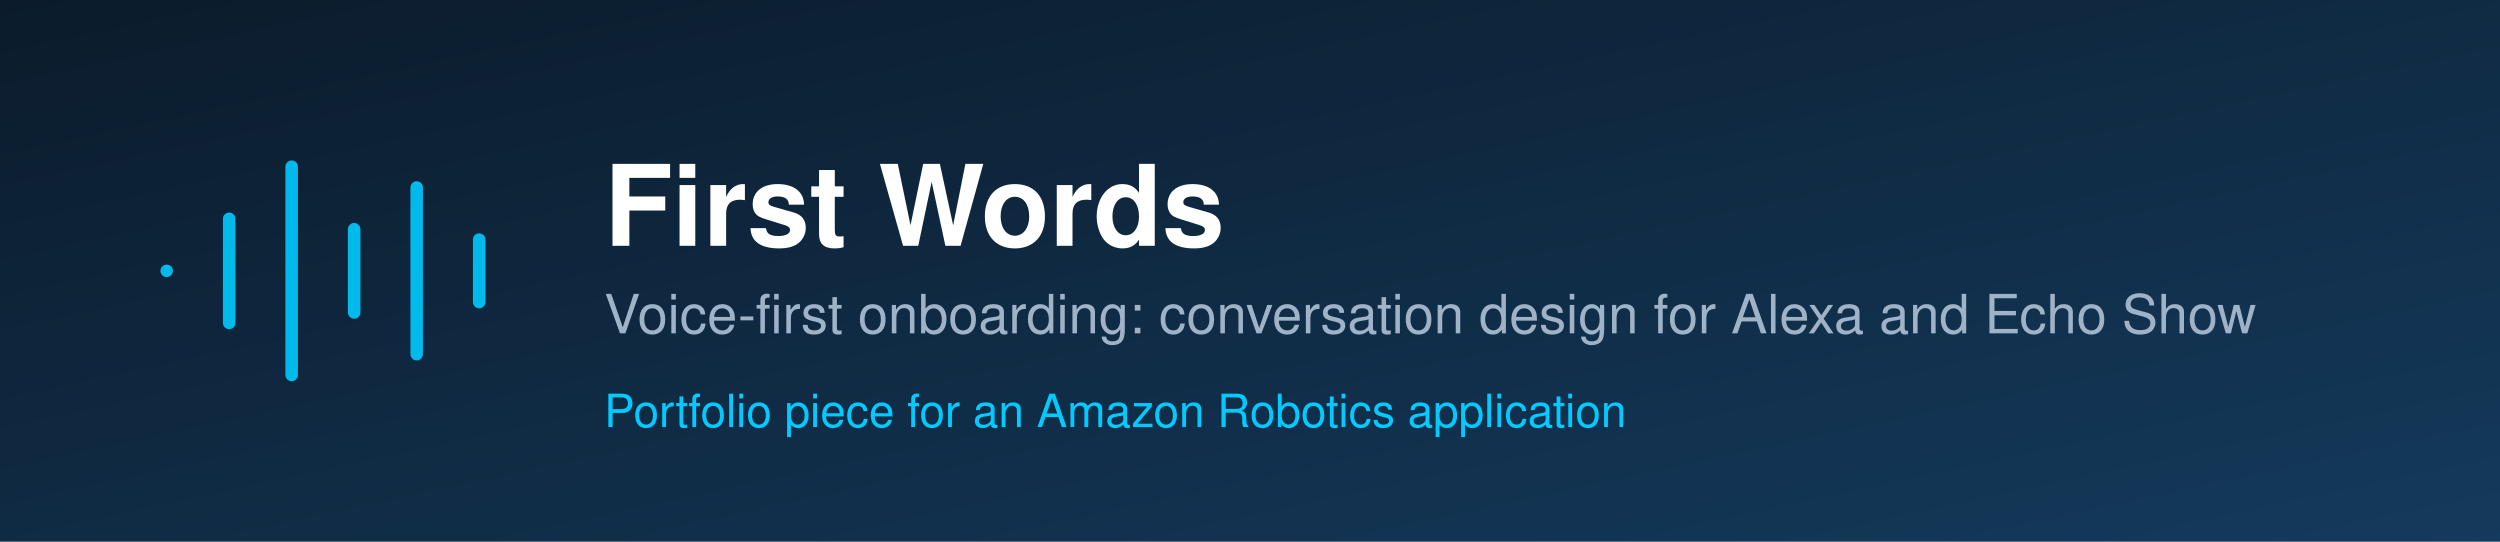
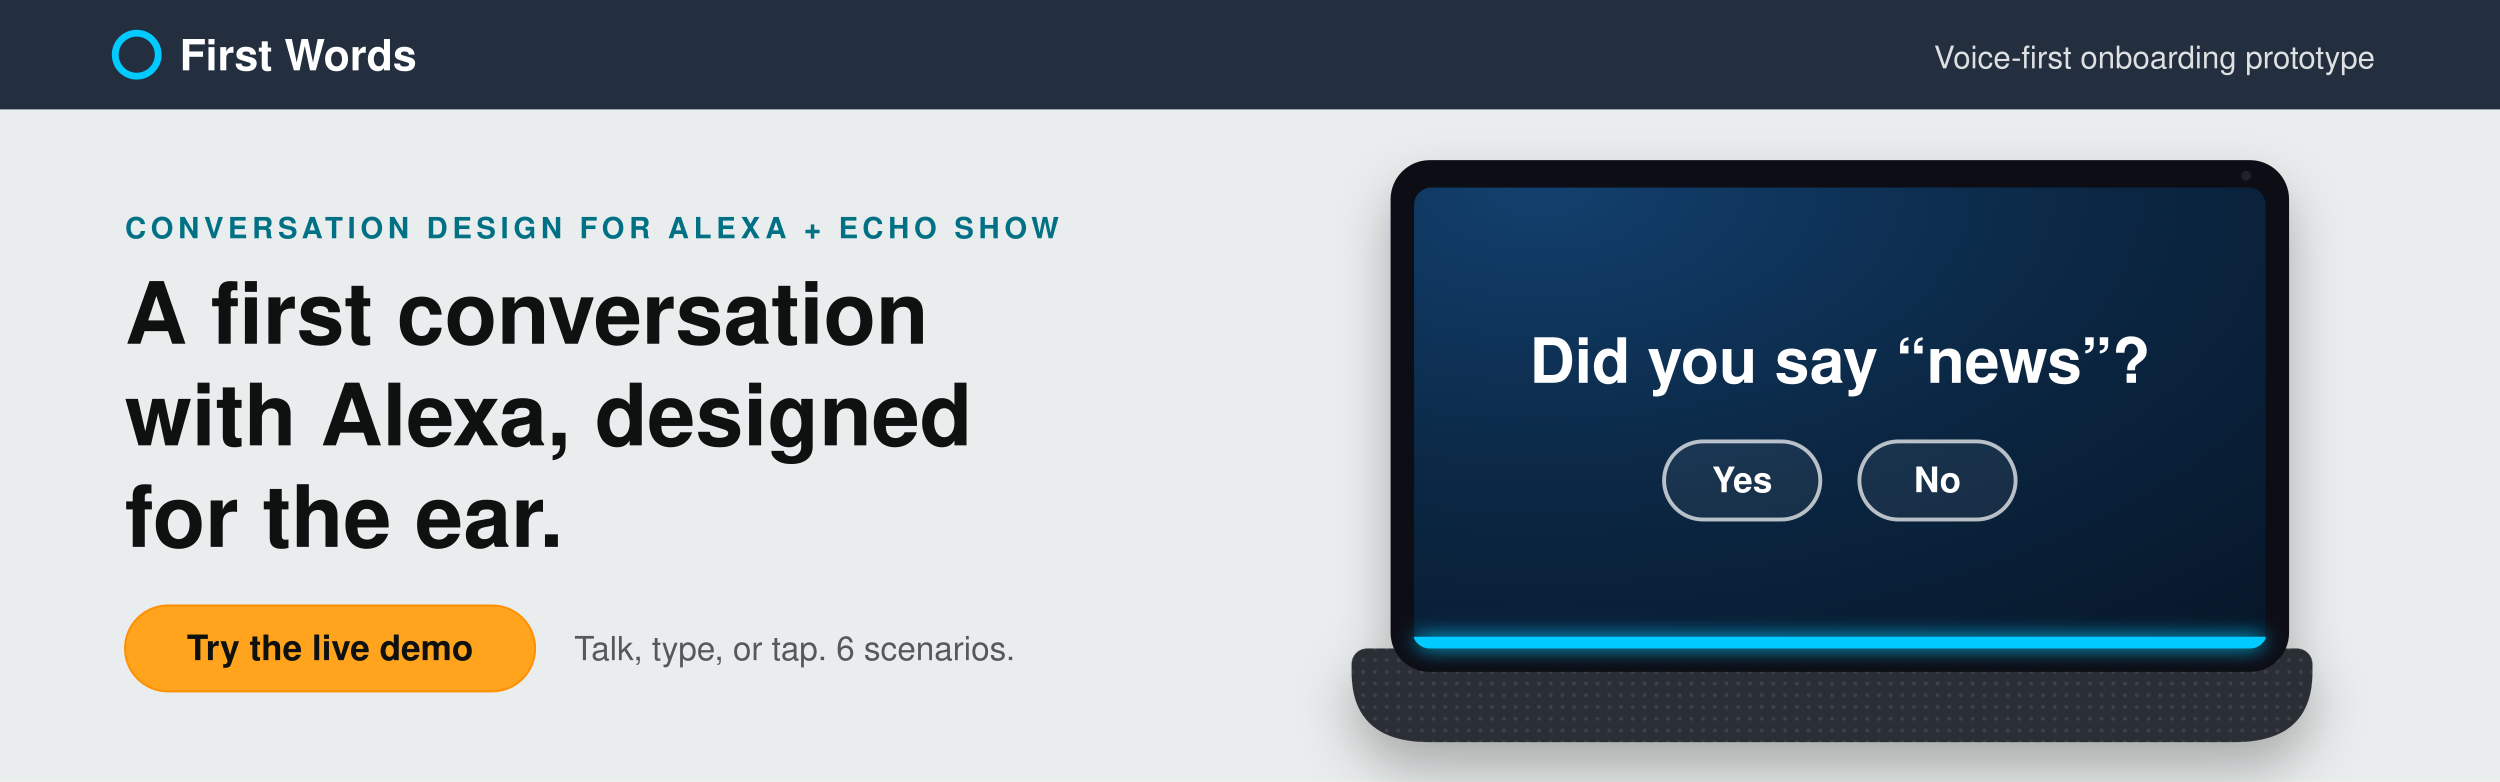
- <svg xmlns="http://www.w3.org/2000/svg" width="1200" height="260" viewBox="0 0 1200 260" role="img" aria-label="First Words, a voice-first onboarding prototype, portfolio piece for an Amazon Robotics application">
+ <svg xmlns="http://www.w3.org/2000/svg" width="1280" height="400" viewBox="0 0 1280 400" role="img" aria-label="First Words: a voice-first onboarding conversation for Alexa, with a smart-display screen asking: Did you say news?">
  <defs>
-     <linearGradient id="g" x1="0" y1="0" x2="1" y2="1">
-       <stop offset="0" stop-color="#0b1b2b" />
-       <stop offset="1" stop-color="#143a5c" />
-     </linearGradient>
+     <radialGradient id="scr" cx="0.15" cy="0" r="1.3">
+       <stop offset="0" stop-color="#12406e" />
+       <stop offset=".5" stop-color="#0b2744" />
+       <stop offset="1" stop-color="#071628" />
+     </radialGradient>
+     <pattern id="fabric" width="6" height="6" patternUnits="userSpaceOnUse">
+       <rect width="6" height="6" fill="#2b2f35" />
+       <circle cx="2" cy="2" r="1" fill="#ffffff" fill-opacity=".09" />
+     </pattern>
+     <filter id="sh" x="-10%" y="-10%" width="120%" height="140%">
+       <feDropShadow dx="0" dy="14" stdDeviation="14" flood-color="#0f1111" flood-opacity=".28" />
+     </filter>
+     <filter id="glow" x="-5%" y="-300%" width="110%" height="700%">
+       <feGaussianBlur stdDeviation="5" result="b" />
+       <feMerge>
+         <feMergeNode in="b" />
+         <feMergeNode in="SourceGraphic" />
+       </feMerge>
+     </filter>
  </defs>
-   <rect width="1200" height="260" fill="url(#g)" />
-   <g fill="none" stroke="#00caff" stroke-width="6" stroke-linecap="round" opacity=".9">
-     <path d="M80 130 v0" />
-     <path d="M110 105 v50" />
-     <path d="M140 80 v100" />
-     <path d="M170 110 v40" />
-     <path d="M200 90 v80" />
-     <path d="M230 115 v30" />
+   <rect width="1280" height="400" fill="#eaeded" />
+   <rect width="1280" height="56" fill="#232f3e" />
+   <circle cx="70" cy="28" r="11" fill="none" stroke="#00caff" stroke-width="3.5" />
+   <text x="92" y="36" font-family="Helvetica Neue, Helvetica, Arial, sans-serif" font-size="22" font-weight="700" fill="#ffffff">First Words</text>
+   <text x="1216" y="35" text-anchor="end" font-family="Helvetica Neue, Helvetica, Arial, sans-serif" font-size="16" fill="#ffffff" fill-opacity=".85">Voice-first onboarding prototype</text>
+   <g font-family="Helvetica Neue, Helvetica, Arial, sans-serif">
+     <text x="64" y="122" font-size="15" font-weight="700" letter-spacing="2.4" fill="#007185">CONVERSATION DESIGN FOR ALEXA + ECHO SHOW</text>
+     <text x="64" y="176" font-size="44" font-weight="700" fill="#0f1111">A first conversation</text>
+     <text x="64" y="228" font-size="44" font-weight="700" fill="#0f1111">with Alexa, designed</text>
+     <text x="64" y="280" font-size="44" font-weight="700" fill="#0f1111">for the ear.</text>
+     <rect x="64" y="310" width="210" height="44" rx="22" fill="#ffa41c" stroke="#ff8f00" />
+     <text x="169" y="338" text-anchor="middle" font-size="18" font-weight="700" fill="#0f1111">Try the live demo</text>
+     <text x="294" y="338" font-size="17" fill="#565959">Talk, type, or tap. 6 scenarios.</text>
  </g>
-   <text x="290" y="118" font-family="Helvetica,Arial,sans-serif" font-size="54" font-weight="bold" fill="#fff">First Words</text>
-   <text x="290" y="160" font-family="Helvetica,Arial,sans-serif" font-size="26" fill="#9fb3c8">Voice-first onboarding: conversation design for Alexa and Echo Show</text>
-   <text x="290" y="205" font-family="Helvetica,Arial,sans-serif" font-size="22" fill="#00caff">Portfolio piece for an Amazon Robotics application</text>
+   <g filter="url(#sh)">
+     <path d="M700 332 h476 a8 8 0 0 1 8 8 v4 q0 36 -40 36 h-412 q-40 0 -40 -36 v-4 a8 8 0 0 1 8 -8 z" fill="url(#fabric)" />
+     <rect x="712" y="82" width="460" height="262" rx="20" fill="#0b0e12" />
+   </g>
+   <circle cx="1150" cy="90" r="2.5" fill="#1d232b" />
+   <rect x="724" y="96" width="436" height="236" rx="9" fill="url(#scr)" />
+   <g font-family="Helvetica Neue, Helvetica, Arial, sans-serif" text-anchor="middle">
+     <text x="942" y="196" font-size="32" font-weight="700" fill="#ffffff">Did you say “news”?</text>
+     <rect x="852" y="226" width="80" height="40" rx="20" fill="#ffffff" fill-opacity=".06" stroke="#ffffff" stroke-opacity=".7" stroke-width="2" />
+     <text x="892" y="252" font-size="18" font-weight="600" fill="#ffffff">Yes</text>
+     <rect x="952" y="226" width="80" height="40" rx="20" fill="#ffffff" fill-opacity=".06" stroke="#ffffff" stroke-opacity=".7" stroke-width="2" />
+     <text x="992" y="252" font-size="18" font-weight="600" fill="#ffffff">No</text>
+   </g>
+   <path d="M724 326 h436 v1 a9 9 0 0 1 -9 5 h-418 a9 9 0 0 1 -9 -5 z" fill="#00caff" filter="url(#glow)" />
</svg>
